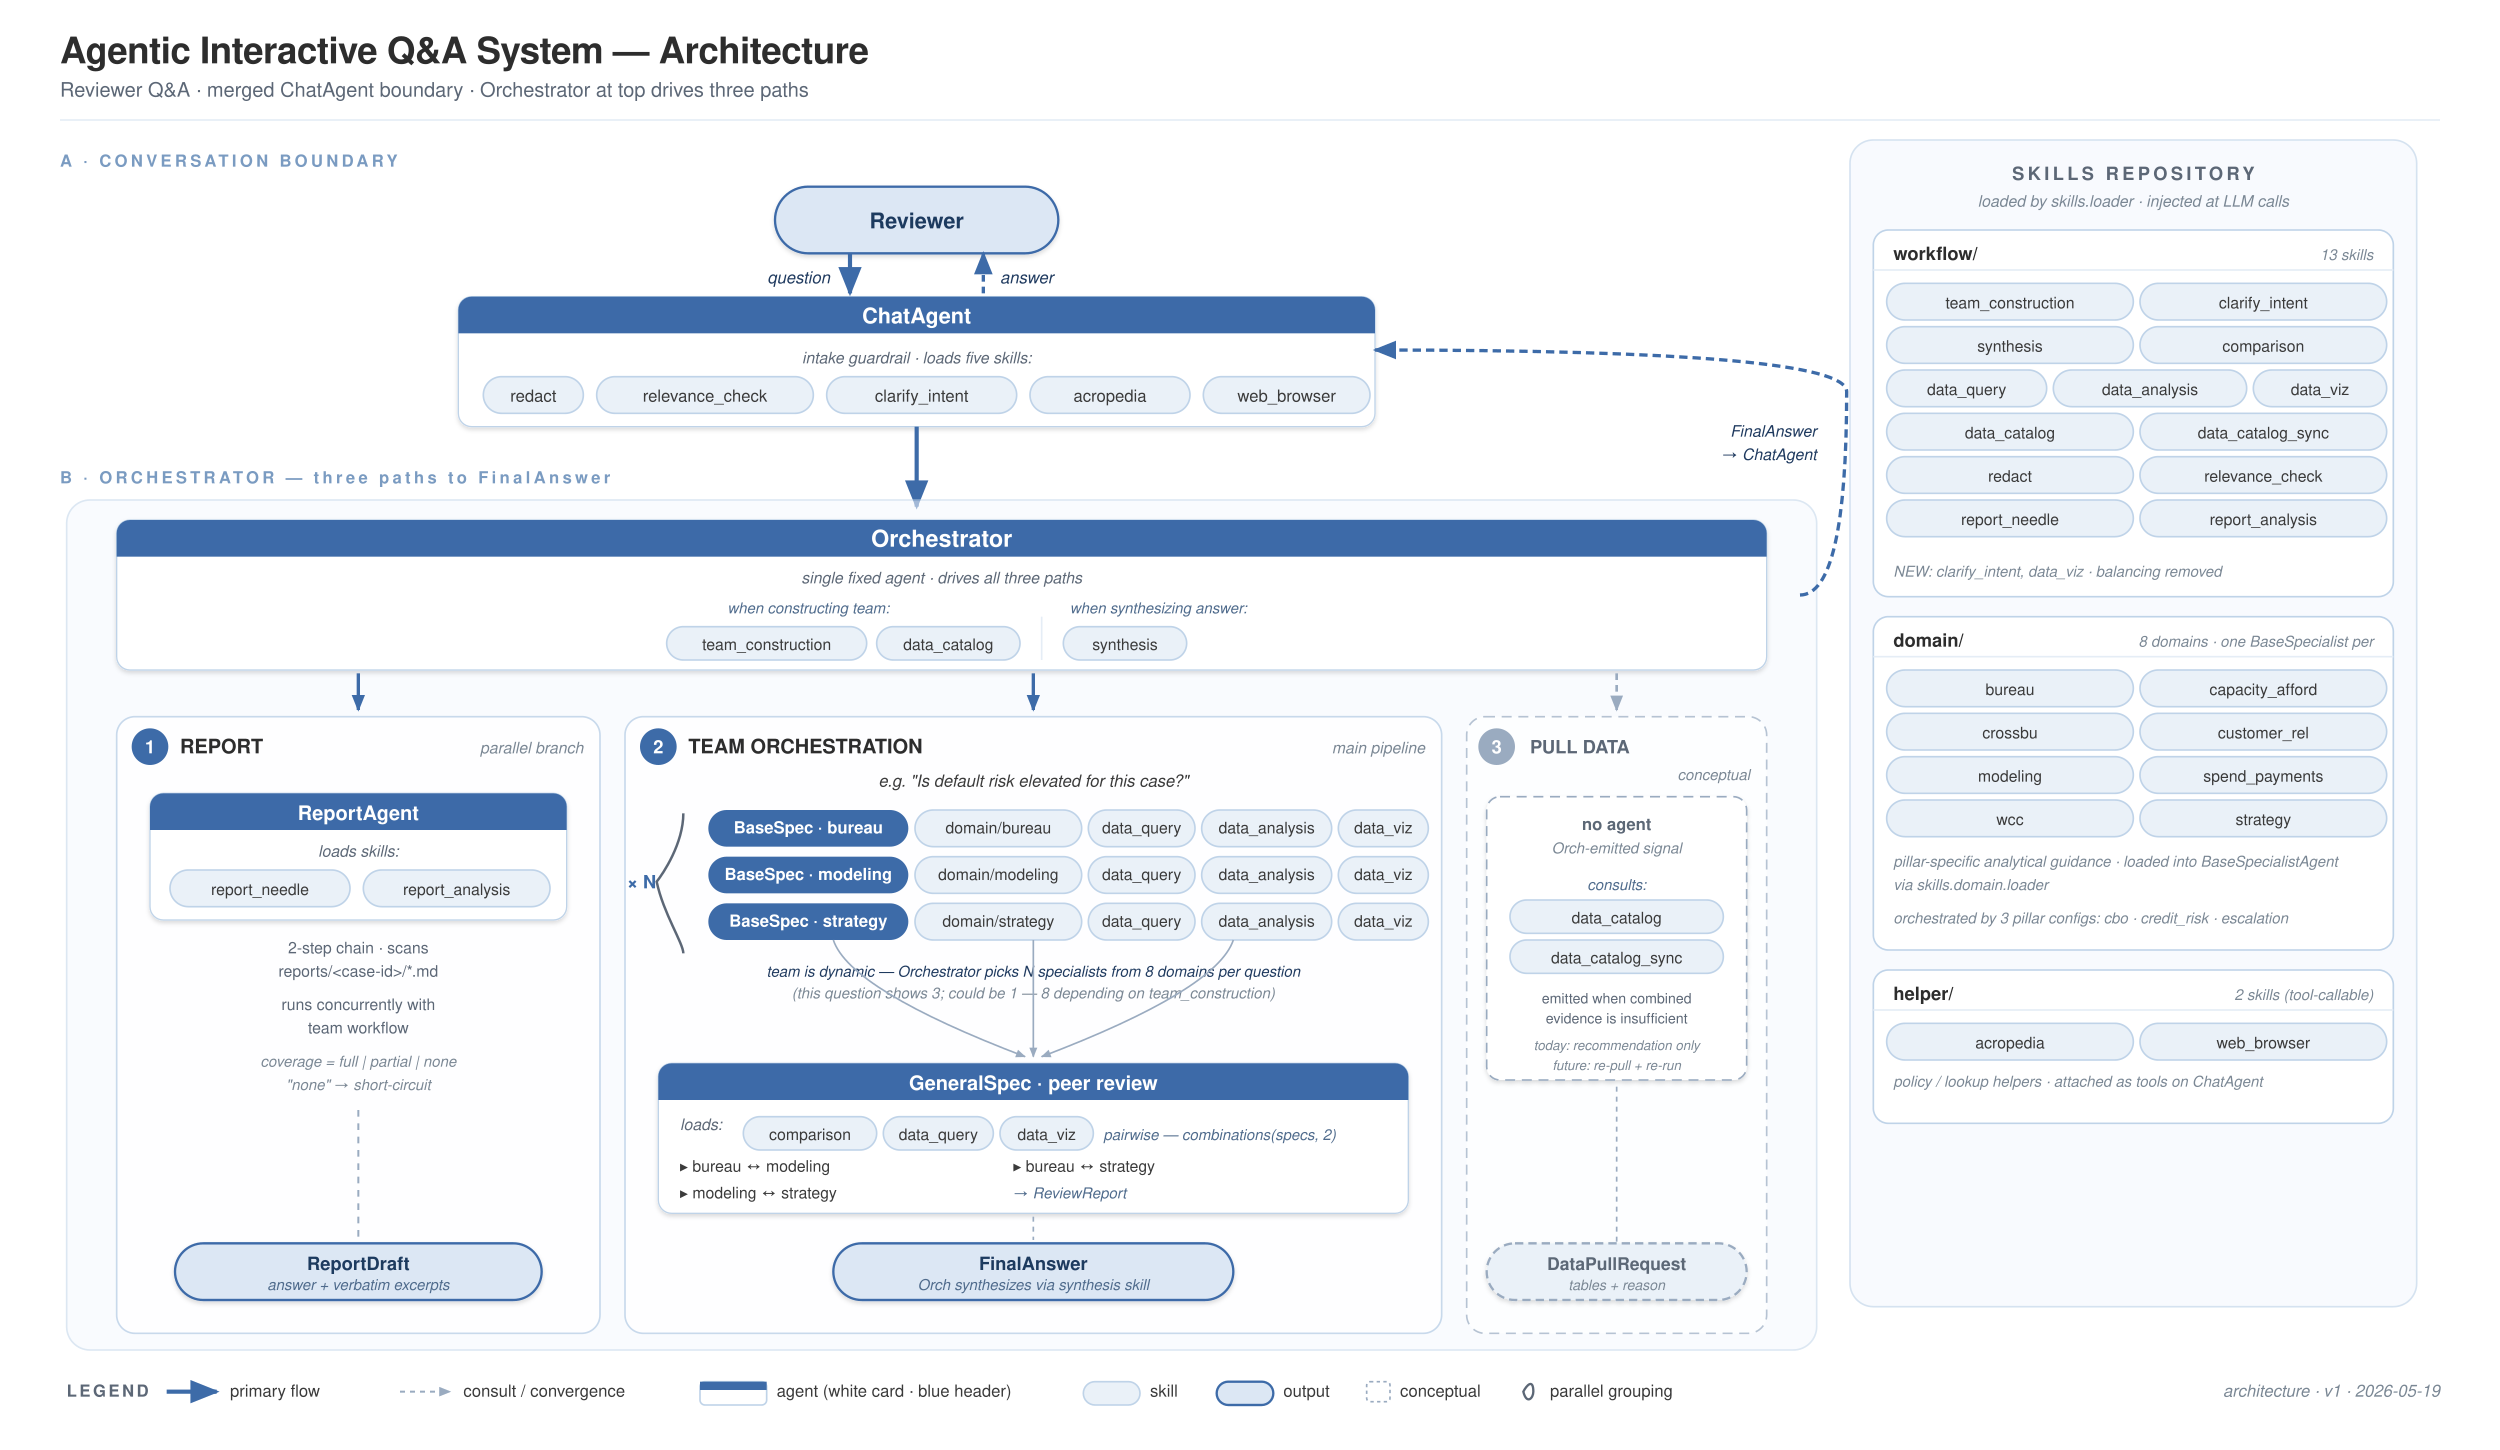
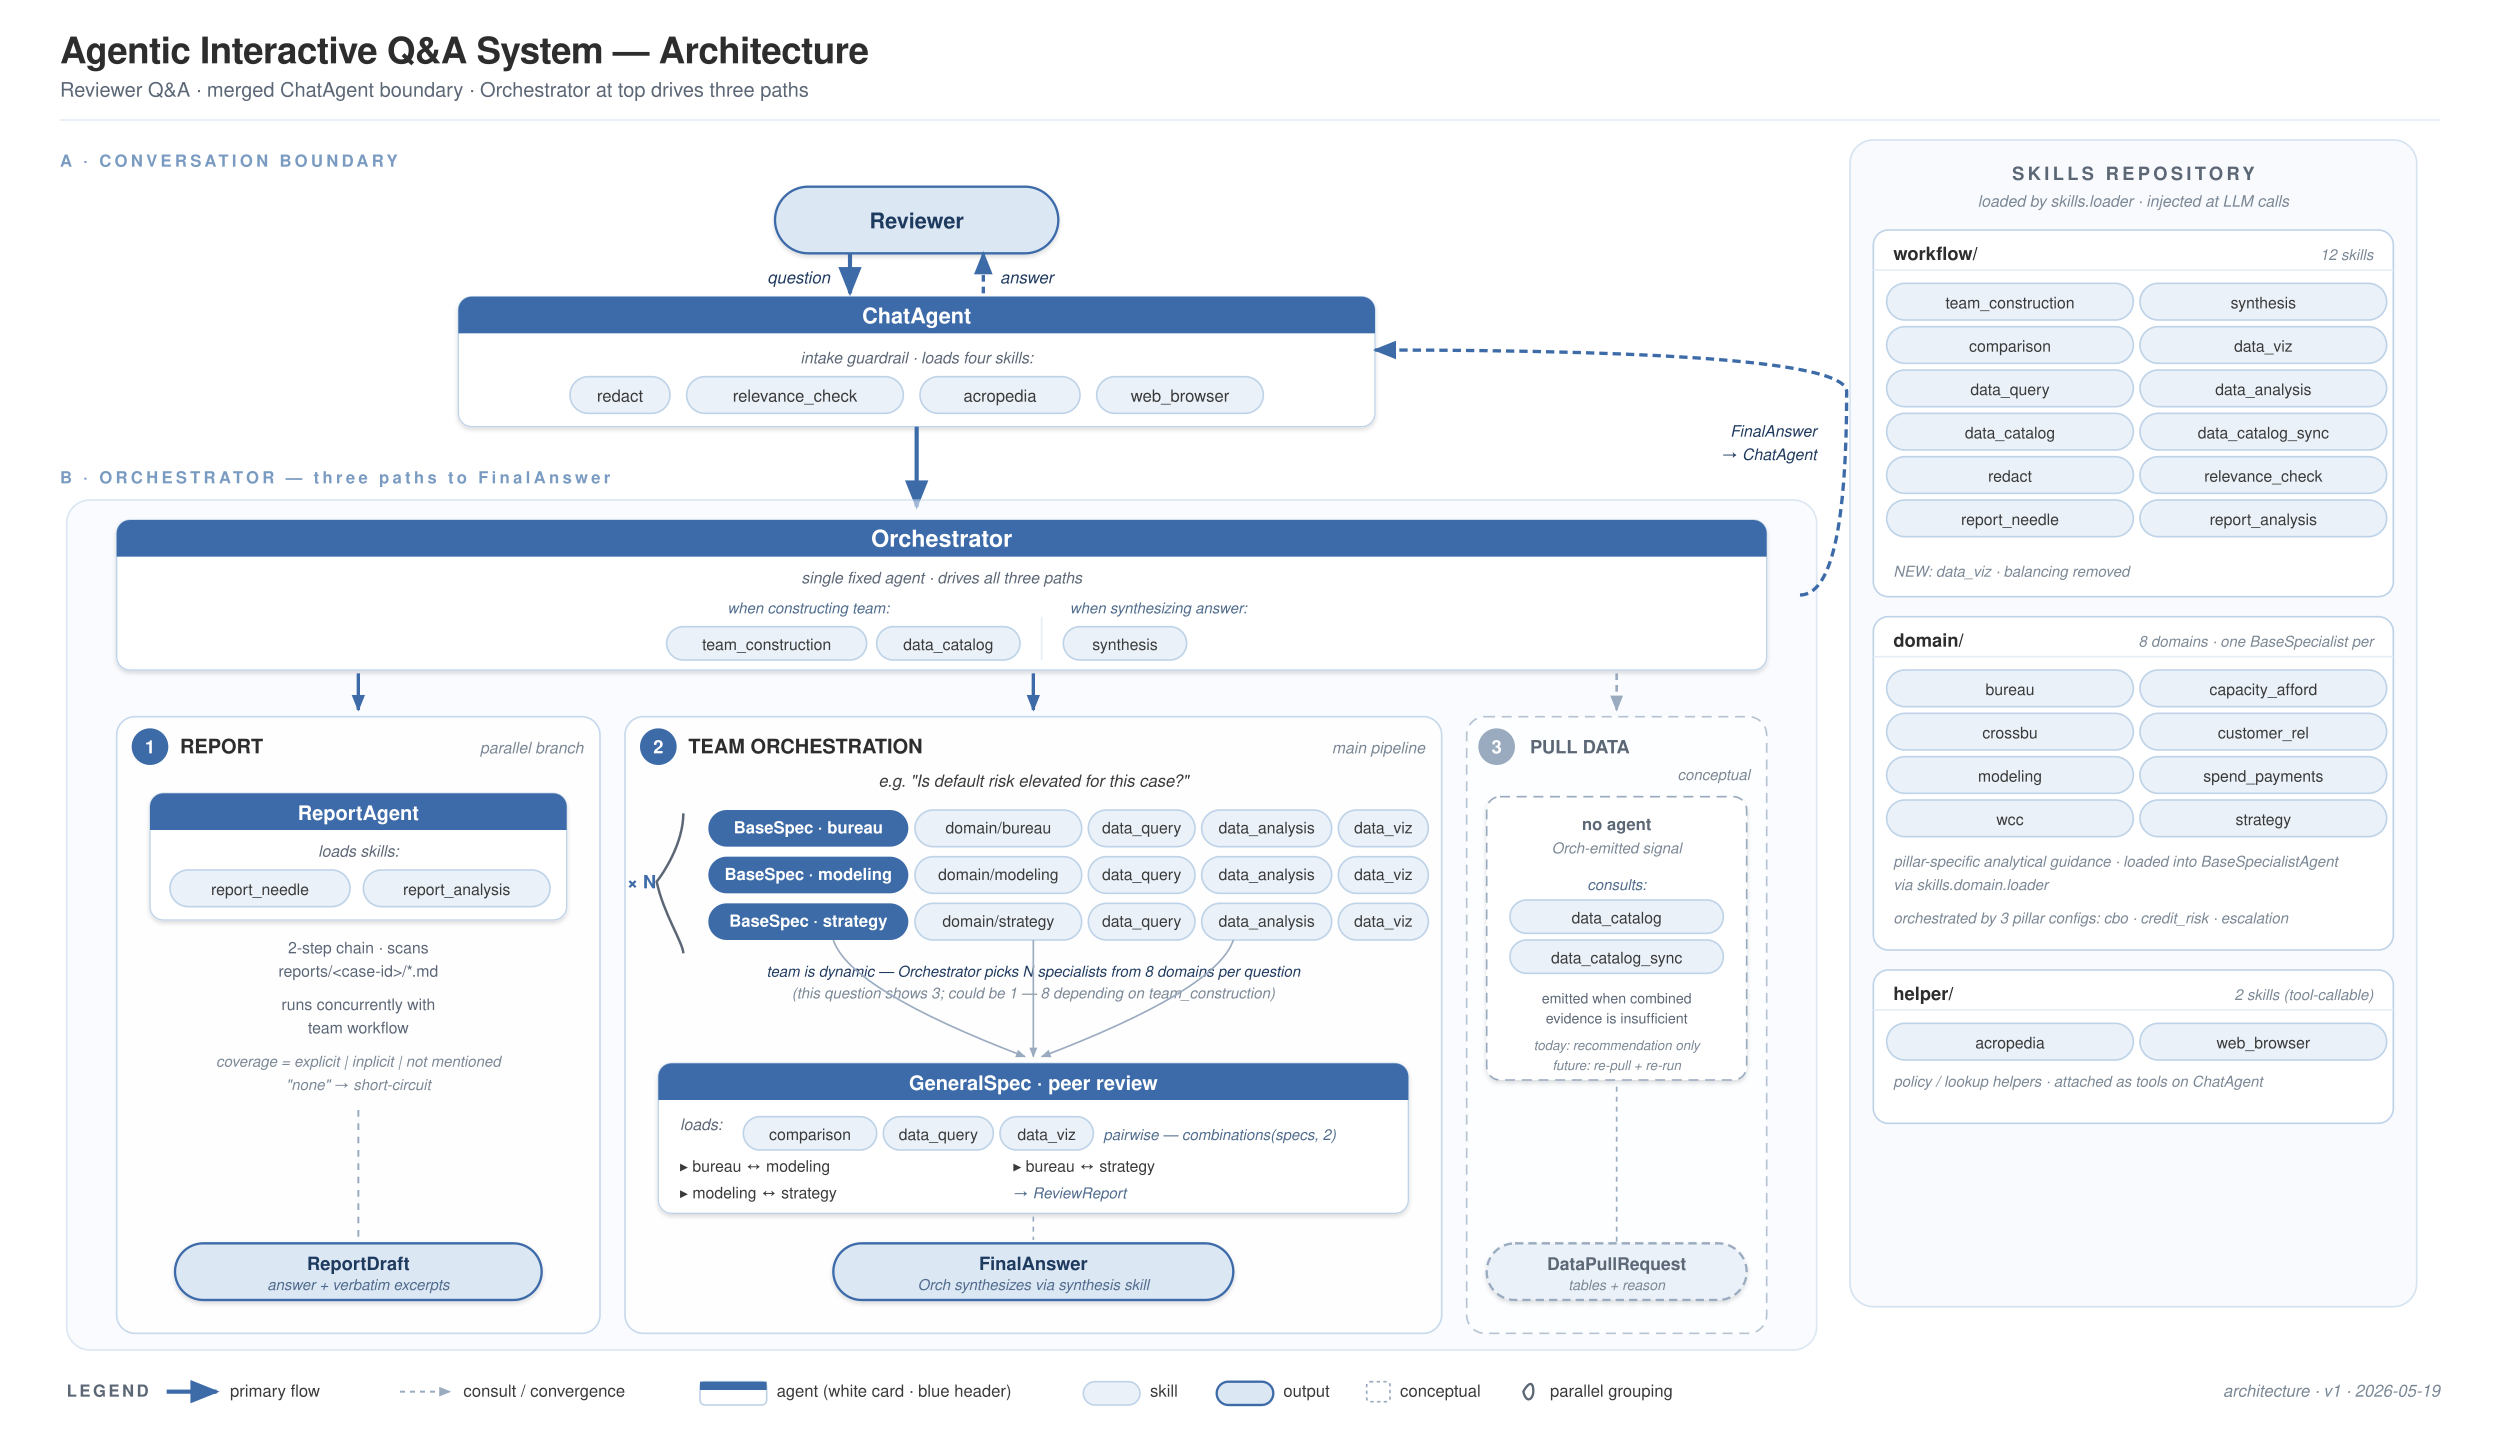
<svg xmlns="http://www.w3.org/2000/svg" viewBox="0 0 1500 870" font-family="ui-sans-serif, -apple-system, 'Segoe UI', system-ui, Helvetica, sans-serif">
  <defs>
    <filter id="shadow" x="-20%" y="-20%" width="140%" height="140%">
      <feGaussianBlur in="SourceAlpha" stdDeviation="1.2" />
      <feOffset dy="1.5" />
      <feComponentTransfer>
        <feFuncA type="linear" slope="0.14" />
      </feComponentTransfer>
      <feMerge>
        <feMergeNode />
        <feMergeNode in="SourceGraphic" />
      </feMerge>
    </filter>
    <marker id="ar-blue" viewBox="0 0 10 10" refX="9" refY="5" markerWidth="7" markerHeight="7" orient="auto-start-reverse">
      <path d="M0,1 L10,5 L0,9 Z" fill="#3D6BA8" />
    </marker>
    <marker id="ar-blue-sm" viewBox="0 0 10 10" refX="9" refY="5" markerWidth="5" markerHeight="5" orient="auto-start-reverse">
      <path d="M0,1 L10,5 L0,9 Z" fill="#3D6BA8" />
    </marker>
    <marker id="ar-gray" viewBox="0 0 10 10" refX="9" refY="5" markerWidth="6" markerHeight="6" orient="auto-start-reverse">
      <path d="M0,1 L10,5 L0,9 Z" fill="#9AABC0" />
    </marker>
  </defs>
  <rect width="1500" height="870" fill="#FFFFFF" />
  <text x="36" y="38" font-size="22" font-weight="700" fill="#2D2D2D" letter-spacing="-0.3">Agentic Interactive Q&amp;A System — Architecture</text>
  <text x="36" y="58" font-size="12" fill="#5C6776">Reviewer Q&amp;A · merged ChatAgent boundary · Orchestrator at top drives three paths</text>
  <line x1="36" y1="72" x2="1464" y2="72" stroke="#E5EDF6" />
  <text x="36" y="100" font-size="10" font-weight="700" fill="#7A9BC1" letter-spacing="2">A · CONVERSATION BOUNDARY</text>
  <g filter="url(#shadow)">
    <rect x="465" y="112" width="170" height="40" rx="20" fill="#DCE7F4" stroke="#3D6BA8" stroke-width="1.4" />
    <text x="550" y="137" font-size="13" font-weight="600" fill="#1F3A5F" text-anchor="middle">Reviewer</text>
  </g>
  <g filter="url(#shadow)">
    <rect x="275" y="178" width="550" height="78" rx="8" fill="#FFFFFF" stroke="#BFD3E8" stroke-width="0.8" />
    <path d="M275,186 a8,8 0 0 1 8,-8 h534 a8,8 0 0 1 8,8 v14 h-550 z" fill="#3D6BA8" />
    <text x="550" y="194" font-size="13" font-weight="700" fill="#FFFFFF" text-anchor="middle">ChatAgent</text>
-     <text x="550" y="218" font-size="9.5" fill="#5C6776" text-anchor="middle" font-style="italic">intake guardrail · loads five skills:</text>
-     <rect x="290" y="226" width="60" height="22" rx="11" fill="#EAF1F8" stroke="#BFD3E8" />
-     <text x="320" y="241" font-size="10" fill="#3A3A3A" text-anchor="middle">redact</text>
-     <rect x="358" y="226" width="130" height="22" rx="11" fill="#EAF1F8" stroke="#BFD3E8" />
-     <text x="423" y="241" font-size="10" fill="#3A3A3A" text-anchor="middle">relevance_check</text>
-     <rect x="496" y="226" width="114" height="22" rx="11" fill="#EAF1F8" stroke="#BFD3E8" />
-     <text x="553" y="241" font-size="10" fill="#3A3A3A" text-anchor="middle">clarify_intent</text>
-     <rect x="618" y="226" width="96" height="22" rx="11" fill="#EAF1F8" stroke="#BFD3E8" />
-     <text x="666" y="241" font-size="10" fill="#3A3A3A" text-anchor="middle">acropedia</text>
-     <rect x="722" y="226" width="100" height="22" rx="11" fill="#EAF1F8" stroke="#BFD3E8" />
-     <text x="772" y="241" font-size="10" fill="#3A3A3A" text-anchor="middle">web_browser</text>
+     <text x="550" y="218" font-size="9.5" fill="#5C6776" text-anchor="middle" font-style="italic">intake guardrail · loads four skills:</text>
+     <rect x="342" y="226" width="60" height="22" rx="11" fill="#EAF1F8" stroke="#BFD3E8" />
+     <text x="372" y="241" font-size="10" fill="#3A3A3A" text-anchor="middle">redact</text>
+     <rect x="412" y="226" width="130" height="22" rx="11" fill="#EAF1F8" stroke="#BFD3E8" />
+     <text x="477" y="241" font-size="10" fill="#3A3A3A" text-anchor="middle">relevance_check</text>
+     <rect x="552" y="226" width="96" height="22" rx="11" fill="#EAF1F8" stroke="#BFD3E8" />
+     <text x="600" y="241" font-size="10" fill="#3A3A3A" text-anchor="middle">acropedia</text>
+     <rect x="658" y="226" width="100" height="22" rx="11" fill="#EAF1F8" stroke="#BFD3E8" />
+     <text x="708" y="241" font-size="10" fill="#3A3A3A" text-anchor="middle">web_browser</text>
  </g>
  <line x1="510" y1="152" x2="510" y2="176" stroke="#3D6BA8" stroke-width="2.5" marker-end="url(#ar-blue)" />
  <text x="498" y="170" font-size="10" fill="#1F3A5F" text-anchor="end" font-style="italic">question</text>
  <path d="M590,176 L590,152" stroke="#3D6BA8" stroke-width="2" stroke-dasharray="4,3" marker-end="url(#ar-blue)" fill="none" />
  <text x="600" y="170" font-size="10" fill="#1F3A5F" font-style="italic">answer</text>
  <line x1="550" y1="256" x2="550" y2="304" stroke="#3D6BA8" stroke-width="2.5" marker-end="url(#ar-blue)" />
  <text x="36" y="290" font-size="10" font-weight="700" fill="#7A9BC1" letter-spacing="2">B · ORCHESTRATOR — three paths to FinalAnswer</text>
  <rect x="40" y="300" width="1050" height="510" rx="14" fill="#F4F8FD" stroke="#BFD3E8" stroke-width="1" opacity="0.55" />
  <g filter="url(#shadow)">
    <rect x="70" y="312" width="990" height="90" rx="8" fill="#FFFFFF" stroke="#BFD3E8" stroke-width="0.8" />
    <path d="M70,320 a8,8 0 0 1 8,-8 h974 a8,8 0 0 1 8,8 v14 h-990 z" fill="#3D6BA8" />
    <text x="565" y="328" font-size="14" font-weight="700" fill="#FFFFFF" text-anchor="middle">Orchestrator</text>
    <text x="565" y="350" font-size="9.5" fill="#5C6776" text-anchor="middle" font-style="italic">single fixed agent · drives all three paths</text>
    <text x="485" y="368" font-size="9" fill="#4F6B8C" text-anchor="middle" font-style="italic">when constructing team:</text>
    <text x="695" y="368" font-size="9" fill="#4F6B8C" text-anchor="middle" font-style="italic">when synthesizing answer:</text>
    <rect x="400" y="376" width="120" height="20" rx="10" fill="#EAF1F8" stroke="#BFD3E8" />
    <text x="460" y="390" font-size="9.5" fill="#3A3A3A" text-anchor="middle">team_construction</text>
    <rect x="526" y="376" width="86" height="20" rx="10" fill="#EAF1F8" stroke="#BFD3E8" />
    <text x="569" y="390" font-size="9.5" fill="#3A3A3A" text-anchor="middle">data_catalog</text>
    <line x1="625" y1="370" x2="625" y2="396" stroke="#E5EDF6" />
    <rect x="638" y="376" width="74" height="20" rx="10" fill="#EAF1F8" stroke="#BFD3E8" />
    <text x="675" y="390" font-size="9.5" fill="#3A3A3A" text-anchor="middle">synthesis</text>
  </g>
  <line x1="215" y1="404" x2="215" y2="426" stroke="#3D6BA8" stroke-width="2" marker-end="url(#ar-blue-sm)" />
  <line x1="620" y1="404" x2="620" y2="426" stroke="#3D6BA8" stroke-width="2" marker-end="url(#ar-blue-sm)" />
  <line x1="970" y1="404" x2="970" y2="426" stroke="#9AABC0" stroke-width="1.6" stroke-dasharray="4,3" marker-end="url(#ar-gray)" />
  <rect x="70" y="430" width="290" height="370" rx="11" fill="#FFFFFF" stroke="#BFD3E8" stroke-width="1" opacity="0.85" />
  <circle cx="90" cy="448" r="11" fill="#3D6BA8" />
  <text x="90" y="452" font-size="11" font-weight="700" fill="#FFFFFF" text-anchor="middle">1</text>
  <text x="108" y="452" font-size="12" font-weight="700" fill="#2D2D2D">REPORT</text>
  <text x="350" y="452" font-size="9.5" fill="#7A8794" text-anchor="end" font-style="italic">parallel branch</text>
  <g filter="url(#shadow)">
    <rect x="90" y="476" width="250" height="76" rx="8" fill="#FFFFFF" stroke="#BFD3E8" stroke-width="0.8" />
    <path d="M90,484 a8,8 0 0 1 8,-8 h234 a8,8 0 0 1 8,8 v14 h-250 z" fill="#3D6BA8" />
    <text x="215" y="492" font-size="12" font-weight="700" fill="#FFFFFF" text-anchor="middle">ReportAgent</text>
    <text x="215" y="514" font-size="9.5" fill="#5C6776" text-anchor="middle" font-style="italic">loads skills:</text>
    <rect x="102" y="522" width="108" height="22" rx="11" fill="#EAF1F8" stroke="#BFD3E8" />
    <text x="156" y="537" font-size="9.5" fill="#3A3A3A" text-anchor="middle">report_needle</text>
    <rect x="218" y="522" width="112" height="22" rx="11" fill="#EAF1F8" stroke="#BFD3E8" />
    <text x="274" y="537" font-size="9.5" fill="#3A3A3A" text-anchor="middle">report_analysis</text>
  </g>
  <text x="215" y="572" font-size="9.5" fill="#5C6776" text-anchor="middle">2-step chain · scans</text>
  <text x="215" y="586" font-size="9.5" fill="#5C6776" text-anchor="middle">reports/&lt;case-id&gt;/*.md</text>
  <text x="215" y="606" font-size="9.5" fill="#5C6776" text-anchor="middle">runs concurrently with</text>
  <text x="215" y="620" font-size="9.5" fill="#5C6776" text-anchor="middle">team workflow</text>
-   <text x="215" y="640" font-size="9" fill="#7A8794" text-anchor="middle" font-style="italic">coverage = full | partial | none</text>
+   <text x="215" y="640" font-size="9" fill="#7A8794" text-anchor="middle" font-style="italic">coverage = explicit | inplicit | not mentioned</text>
  <text x="215" y="654" font-size="9" fill="#7A8794" text-anchor="middle" font-style="italic">"none" → short-circuit</text>
  <line x1="215" y1="666" x2="215" y2="746" stroke="#9AABC0" stroke-width="1.2" stroke-dasharray="4,4" fill="none" />
  <g filter="url(#shadow)">
    <rect x="105" y="746" width="220" height="34" rx="17" fill="#DCE7F4" stroke="#3D6BA8" stroke-width="1.4" />
    <text x="215" y="762" font-size="11" font-weight="700" fill="#1F3A5F" text-anchor="middle">ReportDraft</text>
    <text x="215" y="774" font-size="9" fill="#4F6B8C" text-anchor="middle" font-style="italic">answer + verbatim excerpts</text>
  </g>
  <rect x="375" y="430" width="490" height="370" rx="11" fill="#FFFFFF" stroke="#BFD3E8" stroke-width="1" opacity="0.85" />
  <circle cx="395" cy="448" r="11" fill="#3D6BA8" />
  <text x="395" y="452" font-size="11" font-weight="700" fill="#FFFFFF" text-anchor="middle">2</text>
  <text x="413" y="452" font-size="12" font-weight="700" fill="#2D2D2D">TEAM ORCHESTRATION</text>
  <text x="855" y="452" font-size="9.5" fill="#7A8794" text-anchor="end" font-style="italic">main pipeline</text>
  <text x="620" y="472" font-size="10" fill="#3A3A3A" text-anchor="middle" font-style="italic">e.g. "Is default risk elevated for this case?"</text>
  <path d="M 410,488 C 410,506 398,524 394,529 C 398,548 410,566 410,572" fill="none" stroke="#5C6776" stroke-width="1.5" />
  <rect x="425" y="486" width="120" height="22" rx="11" fill="#3D6BA8" />
  <text x="485" y="500" font-size="10" font-weight="700" fill="#FFFFFF" text-anchor="middle">BaseSpec · bureau</text>
  <rect x="549" y="486" width="100" height="22" rx="11" fill="#EAF1F8" stroke="#BFD3E8" />
  <text x="599" y="500" font-size="9.5" fill="#3A3A3A" text-anchor="middle">domain/bureau</text>
  <rect x="653" y="486" width="64" height="22" rx="11" fill="#EAF1F8" stroke="#BFD3E8" />
  <text x="685" y="500" font-size="9.5" fill="#3A3A3A" text-anchor="middle">data_query</text>
  <rect x="721" y="486" width="78" height="22" rx="11" fill="#EAF1F8" stroke="#BFD3E8" />
  <text x="760" y="500" font-size="9.5" fill="#3A3A3A" text-anchor="middle">data_analysis</text>
  <rect x="803" y="486" width="54" height="22" rx="11" fill="#EAF1F8" stroke="#BFD3E8" />
  <text x="830" y="500" font-size="9.5" fill="#3A3A3A" text-anchor="middle">data_viz</text>
  <rect x="425" y="514" width="120" height="22" rx="11" fill="#3D6BA8" />
  <text x="485" y="528" font-size="10" font-weight="700" fill="#FFFFFF" text-anchor="middle">BaseSpec · modeling</text>
  <rect x="549" y="514" width="100" height="22" rx="11" fill="#EAF1F8" stroke="#BFD3E8" />
  <text x="599" y="528" font-size="9.5" fill="#3A3A3A" text-anchor="middle">domain/modeling</text>
  <rect x="653" y="514" width="64" height="22" rx="11" fill="#EAF1F8" stroke="#BFD3E8" />
  <text x="685" y="528" font-size="9.5" fill="#3A3A3A" text-anchor="middle">data_query</text>
  <rect x="721" y="514" width="78" height="22" rx="11" fill="#EAF1F8" stroke="#BFD3E8" />
  <text x="760" y="528" font-size="9.5" fill="#3A3A3A" text-anchor="middle">data_analysis</text>
  <rect x="803" y="514" width="54" height="22" rx="11" fill="#EAF1F8" stroke="#BFD3E8" />
  <text x="830" y="528" font-size="9.5" fill="#3A3A3A" text-anchor="middle">data_viz</text>
  <rect x="425" y="542" width="120" height="22" rx="11" fill="#3D6BA8" />
  <text x="485" y="556" font-size="10" font-weight="700" fill="#FFFFFF" text-anchor="middle">BaseSpec · strategy</text>
  <rect x="549" y="542" width="100" height="22" rx="11" fill="#EAF1F8" stroke="#BFD3E8" />
  <text x="599" y="556" font-size="9.5" fill="#3A3A3A" text-anchor="middle">domain/strategy</text>
  <rect x="653" y="542" width="64" height="22" rx="11" fill="#EAF1F8" stroke="#BFD3E8" />
  <text x="685" y="556" font-size="9.5" fill="#3A3A3A" text-anchor="middle">data_query</text>
  <rect x="721" y="542" width="78" height="22" rx="11" fill="#EAF1F8" stroke="#BFD3E8" />
  <text x="760" y="556" font-size="9.5" fill="#3A3A3A" text-anchor="middle">data_analysis</text>
  <rect x="803" y="542" width="54" height="22" rx="11" fill="#EAF1F8" stroke="#BFD3E8" />
  <text x="830" y="556" font-size="9.5" fill="#3A3A3A" text-anchor="middle">data_viz</text>
  <text x="385" y="533" font-size="11" font-weight="700" fill="#3D6BA8" text-anchor="middle">× N</text>
  <text x="620" y="586" font-size="9" fill="#1F3A5F" text-anchor="middle" font-style="italic">team is dynamic — Orchestrator picks N specialists from 8 domains per question</text>
  <text x="620" y="599" font-size="9" fill="#7A8794" text-anchor="middle" font-style="italic">(this question shows 3; could be 1 — 8 depending on team_construction)</text>
  <path d="M 500,564 Q 510,594 615,634" stroke="#9AABC0" stroke-width="1" fill="none" marker-end="url(#ar-gray)" />
  <path d="M 620,564 L 620,634" stroke="#9AABC0" stroke-width="1" fill="none" marker-end="url(#ar-gray)" />
  <path d="M 740,564 Q 730,594 625,634" stroke="#9AABC0" stroke-width="1" fill="none" marker-end="url(#ar-gray)" />
  <g filter="url(#shadow)">
    <rect x="395" y="638" width="450" height="90" rx="8" fill="#FFFFFF" stroke="#BFD3E8" stroke-width="0.8" />
    <path d="M395,646 a8,8 0 0 1 8,-8 h434 a8,8 0 0 1 8,8 v14 h-450 z" fill="#3D6BA8" />
    <text x="620" y="654" font-size="12" font-weight="700" fill="#FFFFFF" text-anchor="middle">GeneralSpec  ·  peer review</text>
    <text x="408" y="678" font-size="9.5" fill="#5C6776" font-style="italic">loads:</text>
    <rect x="446" y="670" width="80" height="20" rx="10" fill="#EAF1F8" stroke="#BFD3E8" />
    <text x="486" y="684" font-size="9.5" fill="#3A3A3A" text-anchor="middle">comparison</text>
    <rect x="530" y="670" width="66" height="20" rx="10" fill="#EAF1F8" stroke="#BFD3E8" />
    <text x="563" y="684" font-size="9.5" fill="#3A3A3A" text-anchor="middle">data_query</text>
    <rect x="600" y="670" width="56" height="20" rx="10" fill="#EAF1F8" stroke="#BFD3E8" />
    <text x="628" y="684" font-size="9.5" fill="#3A3A3A" text-anchor="middle">data_viz</text>
    <text x="662" y="684" font-size="9" fill="#4F6B8C" font-style="italic">pairwise — combinations(specs, 2)</text>
    <text x="408" y="703" font-size="9.5" fill="#3A3A3A">▸ bureau ↔ modeling</text>
    <text x="608" y="703" font-size="9.5" fill="#3A3A3A">▸ bureau ↔ strategy</text>
    <text x="408" y="719" font-size="9.5" fill="#3A3A3A">▸ modeling ↔ strategy</text>
    <text x="608" y="719" font-size="9" fill="#4F6B8C" font-style="italic">→ ReviewReport</text>
  </g>
  <line x1="620" y1="730" x2="620" y2="744" stroke="#9AABC0" stroke-width="1" stroke-dasharray="3,3" fill="none" />
  <g filter="url(#shadow)">
    <rect x="500" y="746" width="240" height="34" rx="17" fill="#DCE7F4" stroke="#3D6BA8" stroke-width="1.4" />
    <text x="620" y="762" font-size="11" font-weight="700" fill="#1F3A5F" text-anchor="middle">FinalAnswer</text>
    <text x="620" y="774" font-size="9" fill="#4F6B8C" text-anchor="middle" font-style="italic">Orch synthesizes via synthesis skill</text>
  </g>
  <rect x="880" y="430" width="180" height="370" rx="11" fill="#FFFFFF" stroke="#9AABC0" stroke-width="1" stroke-dasharray="6,4" opacity="0.7" />
  <circle cx="898" cy="448" r="11" fill="#9AABC0" />
  <text x="898" y="452" font-size="11" font-weight="700" fill="#FFFFFF" text-anchor="middle">3</text>
  <text x="918" y="452" font-size="11" font-weight="700" fill="#5C6776">PULL DATA</text>
  <text x="1050" y="468" font-size="9" fill="#7A8794" text-anchor="end" font-style="italic">conceptual</text>
  <g filter="url(#shadow)">
    <rect x="892" y="478" width="156" height="170" rx="8" fill="#FFFFFF" stroke="#9AABC0" stroke-width="1" stroke-dasharray="6,4" />
    <text x="970" y="498" font-size="10" font-weight="700" fill="#5C6776" text-anchor="middle">no agent</text>
    <text x="970" y="512" font-size="9" fill="#7A8794" text-anchor="middle" font-style="italic">Orch-emitted signal</text>
    <text x="970" y="534" font-size="9" fill="#4F6B8C" text-anchor="middle" font-style="italic">consults:</text>
    <rect x="906" y="540" width="128" height="20" rx="10" fill="#EAF1F8" stroke="#BFD3E8" />
    <text x="970" y="554" font-size="9.5" fill="#3A3A3A" text-anchor="middle">data_catalog</text>
    <rect x="906" y="564" width="128" height="20" rx="10" fill="#EAF1F8" stroke="#BFD3E8" />
    <text x="970" y="578" font-size="9.5" fill="#3A3A3A" text-anchor="middle">data_catalog_sync</text>
    <text x="970" y="602" font-size="8.5" fill="#5C6776" text-anchor="middle">emitted when combined</text>
    <text x="970" y="614" font-size="8.5" fill="#5C6776" text-anchor="middle">evidence is insufficient</text>
    <text x="970" y="630" font-size="8" fill="#7A8794" text-anchor="middle" font-style="italic">today: recommendation only</text>
    <text x="970" y="642" font-size="8" fill="#7A8794" text-anchor="middle" font-style="italic">future: re-pull + re-run</text>
  </g>
  <line x1="970" y1="652" x2="970" y2="746" stroke="#9AABC0" stroke-width="1" stroke-dasharray="3,3" fill="none" />
  <g filter="url(#shadow)">
    <rect x="892" y="746" width="156" height="34" rx="17" fill="#EAF1F8" stroke="#9AABC0" stroke-width="1.4" stroke-dasharray="5,3" />
    <text x="970" y="762" font-size="10.5" font-weight="700" fill="#5C6776" text-anchor="middle">DataPullRequest</text>
    <text x="970" y="774" font-size="8.5" fill="#7A8794" text-anchor="middle" font-style="italic">tables + reason</text>
  </g>
  <path d="M1080,357 Q1108,357 1108,235 Q1108,210 825,210" stroke="#3D6BA8" stroke-width="2" stroke-dasharray="5,3" fill="none" marker-end="url(#ar-blue)" />
  <text x="1090" y="262" font-size="9.5" fill="#1F3A5F" font-style="italic" text-anchor="end">FinalAnswer</text>
  <text x="1090" y="276" font-size="9.5" fill="#1F3A5F" font-style="italic" text-anchor="end">→ ChatAgent</text>
  <rect x="1110" y="84" width="340" height="700" rx="14" fill="#F4F8FD" stroke="#BFD3E8" stroke-width="1" opacity="0.65" />
  <text x="1280" y="108" font-size="11" font-weight="700" fill="#5C6776" letter-spacing="2" text-anchor="middle">SKILLS REPOSITORY</text>
  <text x="1280" y="124" font-size="9.5" fill="#7A8794" text-anchor="middle" font-style="italic">loaded by skills.loader · injected at LLM calls</text>
  <rect x="1124" y="138" width="312" height="220" rx="9" fill="#FFFFFF" stroke="#BFD3E8" />
  <text x="1136" y="156" font-size="11" font-weight="700" fill="#2D2D2D">workflow/</text>
-   <text x="1424" y="156" font-size="9" fill="#7A8794" text-anchor="end" font-style="italic">13 skills</text>
+   <text x="1424" y="156" font-size="9" fill="#7A8794" text-anchor="end" font-style="italic">12 skills</text>
  <line x1="1124" y1="162" x2="1436" y2="162" stroke="#E5EDF6" />
  <g font-size="9.5" fill="#3A3A3A">
    <rect x="1132" y="170" width="148" height="22" rx="11" fill="#EAF1F8" stroke="#BFD3E8" />
    <text x="1206" y="185" text-anchor="middle">team_construction</text>
    <rect x="1284" y="170" width="148" height="22" rx="11" fill="#EAF1F8" stroke="#BFD3E8" />
-     <text x="1358" y="185" text-anchor="middle">clarify_intent</text>
+     <text x="1358" y="185" text-anchor="middle">synthesis</text>
    <rect x="1132" y="196" width="148" height="22" rx="11" fill="#EAF1F8" stroke="#BFD3E8" />
-     <text x="1206" y="211" text-anchor="middle">synthesis</text>
+     <text x="1206" y="211" text-anchor="middle">comparison</text>
    <rect x="1284" y="196" width="148" height="22" rx="11" fill="#EAF1F8" stroke="#BFD3E8" />
-     <text x="1358" y="211" text-anchor="middle">comparison</text>
-     <rect x="1132" y="222" width="96" height="22" rx="11" fill="#EAF1F8" stroke="#BFD3E8" />
-     <text x="1180" y="237" text-anchor="middle">data_query</text>
-     <rect x="1232" y="222" width="116" height="22" rx="11" fill="#EAF1F8" stroke="#BFD3E8" />
-     <text x="1290" y="237" text-anchor="middle">data_analysis</text>
-     <rect x="1352" y="222" width="80" height="22" rx="11" fill="#EAF1F8" stroke="#BFD3E8" />
-     <text x="1392" y="237" text-anchor="middle">data_viz</text>
+     <text x="1358" y="211" text-anchor="middle">data_viz</text>
+     <rect x="1132" y="222" width="148" height="22" rx="11" fill="#EAF1F8" stroke="#BFD3E8" />
+     <text x="1206" y="237" text-anchor="middle">data_query</text>
+     <rect x="1284" y="222" width="148" height="22" rx="11" fill="#EAF1F8" stroke="#BFD3E8" />
+     <text x="1358" y="237" text-anchor="middle">data_analysis</text>
    <rect x="1132" y="248" width="148" height="22" rx="11" fill="#EAF1F8" stroke="#BFD3E8" />
    <text x="1206" y="263" text-anchor="middle">data_catalog</text>
    <rect x="1284" y="248" width="148" height="22" rx="11" fill="#EAF1F8" stroke="#BFD3E8" />
    <text x="1358" y="263" text-anchor="middle">data_catalog_sync</text>
    <rect x="1132" y="274" width="148" height="22" rx="11" fill="#EAF1F8" stroke="#BFD3E8" />
    <text x="1206" y="289" text-anchor="middle">redact</text>
    <rect x="1284" y="274" width="148" height="22" rx="11" fill="#EAF1F8" stroke="#BFD3E8" />
    <text x="1358" y="289" text-anchor="middle">relevance_check</text>
    <rect x="1132" y="300" width="148" height="22" rx="11" fill="#EAF1F8" stroke="#BFD3E8" />
    <text x="1206" y="315" text-anchor="middle">report_needle</text>
    <rect x="1284" y="300" width="148" height="22" rx="11" fill="#EAF1F8" stroke="#BFD3E8" />
    <text x="1358" y="315" text-anchor="middle">report_analysis</text>
  </g>
-   <text x="1136" y="346" font-size="9" fill="#7A8794" font-style="italic">NEW: clarify_intent, data_viz  ·  balancing removed</text>
+   <text x="1136" y="346" font-size="9" fill="#7A8794" font-style="italic">NEW: data_viz  ·  balancing removed</text>
  <rect x="1124" y="370" width="312" height="200" rx="9" fill="#FFFFFF" stroke="#BFD3E8" />
  <text x="1136" y="388" font-size="11" font-weight="700" fill="#2D2D2D">domain/</text>
  <text x="1424" y="388" font-size="9" fill="#7A8794" text-anchor="end" font-style="italic">8 domains · one BaseSpecialist per</text>
  <line x1="1124" y1="394" x2="1436" y2="394" stroke="#E5EDF6" />
  <g font-size="9.5" fill="#3A3A3A">
    <rect x="1132" y="402" width="148" height="22" rx="11" fill="#EAF1F8" stroke="#BFD3E8" />
    <text x="1206" y="417" text-anchor="middle">bureau</text>
    <rect x="1284" y="402" width="148" height="22" rx="11" fill="#EAF1F8" stroke="#BFD3E8" />
    <text x="1358" y="417" text-anchor="middle">capacity_afford</text>
    <rect x="1132" y="428" width="148" height="22" rx="11" fill="#EAF1F8" stroke="#BFD3E8" />
    <text x="1206" y="443" text-anchor="middle">crossbu</text>
    <rect x="1284" y="428" width="148" height="22" rx="11" fill="#EAF1F8" stroke="#BFD3E8" />
    <text x="1358" y="443" text-anchor="middle">customer_rel</text>
    <rect x="1132" y="454" width="148" height="22" rx="11" fill="#EAF1F8" stroke="#BFD3E8" />
    <text x="1206" y="469" text-anchor="middle">modeling</text>
    <rect x="1284" y="454" width="148" height="22" rx="11" fill="#EAF1F8" stroke="#BFD3E8" />
    <text x="1358" y="469" text-anchor="middle">spend_payments</text>
    <rect x="1132" y="480" width="148" height="22" rx="11" fill="#EAF1F8" stroke="#BFD3E8" />
    <text x="1206" y="495" text-anchor="middle">wcc</text>
    <rect x="1284" y="480" width="148" height="22" rx="11" fill="#EAF1F8" stroke="#BFD3E8" />
    <text x="1358" y="495" text-anchor="middle">strategy</text>
  </g>
  <text x="1136" y="520" font-size="9" fill="#7A8794" font-style="italic">pillar-specific analytical guidance · loaded into BaseSpecialistAgent</text>
  <text x="1136" y="534" font-size="9" fill="#7A8794" font-style="italic">via skills.domain.loader</text>
  <text x="1136" y="554" font-size="9" fill="#7A8794" font-style="italic">orchestrated by 3 pillar configs: cbo · credit_risk · escalation</text>
  <rect x="1124" y="582" width="312" height="92" rx="9" fill="#FFFFFF" stroke="#BFD3E8" />
  <text x="1136" y="600" font-size="11" font-weight="700" fill="#2D2D2D">helper/</text>
  <text x="1424" y="600" font-size="9" fill="#7A8794" text-anchor="end" font-style="italic">2 skills (tool-callable)</text>
  <line x1="1124" y1="606" x2="1436" y2="606" stroke="#E5EDF6" />
  <g font-size="9.5" fill="#3A3A3A">
    <rect x="1132" y="614" width="148" height="22" rx="11" fill="#EAF1F8" stroke="#BFD3E8" />
    <text x="1206" y="629" text-anchor="middle">acropedia</text>
    <rect x="1284" y="614" width="148" height="22" rx="11" fill="#EAF1F8" stroke="#BFD3E8" />
    <text x="1358" y="629" text-anchor="middle">web_browser</text>
  </g>
  <text x="1136" y="652" font-size="9" fill="#7A8794" font-style="italic">policy / lookup helpers · attached as tools on ChatAgent</text>
  <g transform="translate(40, 838)">
    <text x="0" y="0" font-size="10" font-weight="700" fill="#5C6776" letter-spacing="1.5">LEGEND</text>
    <line x1="60" y1="-3" x2="90" y2="-3" stroke="#3D6BA8" stroke-width="2.5" marker-end="url(#ar-blue)" />
    <text x="98" y="0" font-size="10" fill="#3A3A3A">primary flow</text>
    <line x1="200" y1="-3" x2="230" y2="-3" stroke="#9AABC0" stroke-width="1.2" stroke-dasharray="3,3" marker-end="url(#ar-gray)" />
    <text x="238" y="0" font-size="10" fill="#3A3A3A">consult / convergence</text>
    <rect x="380" y="-9" width="40" height="14" rx="3" fill="#FFFFFF" stroke="#BFD3E8" />
    <rect x="380" y="-9" width="40" height="5" fill="#3D6BA8" />
    <text x="426" y="0" font-size="10" fill="#3A3A3A">agent (white card · blue header)</text>
    <rect x="610" y="-9" width="34" height="14" rx="7" fill="#EAF1F8" stroke="#BFD3E8" />
    <text x="650" y="0" font-size="10" fill="#3A3A3A">skill</text>
    <rect x="690" y="-9" width="34" height="14" rx="7" fill="#DCE7F4" stroke="#3D6BA8" stroke-width="1.4" />
    <text x="730" y="0" font-size="10" fill="#3A3A3A">output</text>
    <rect x="780" y="-9" width="14" height="12" rx="2" fill="#FFFFFF" stroke="#9AABC0" stroke-dasharray="2,2" />
    <text x="800" y="0" font-size="10" fill="#3A3A3A">conceptual</text>
    <path d="M880,-3 C880,1 876,5 874,-3 C876,-7 880,-11 880,-3" fill="none" stroke="#5C6776" stroke-width="1.4" />
    <text x="890" y="0" font-size="10" fill="#3A3A3A">parallel grouping</text>
  </g>
  <text x="1464" y="838" font-size="10" fill="#7A8794" text-anchor="end" font-style="italic">architecture · v1 · 2026-05-19</text>
</svg>
